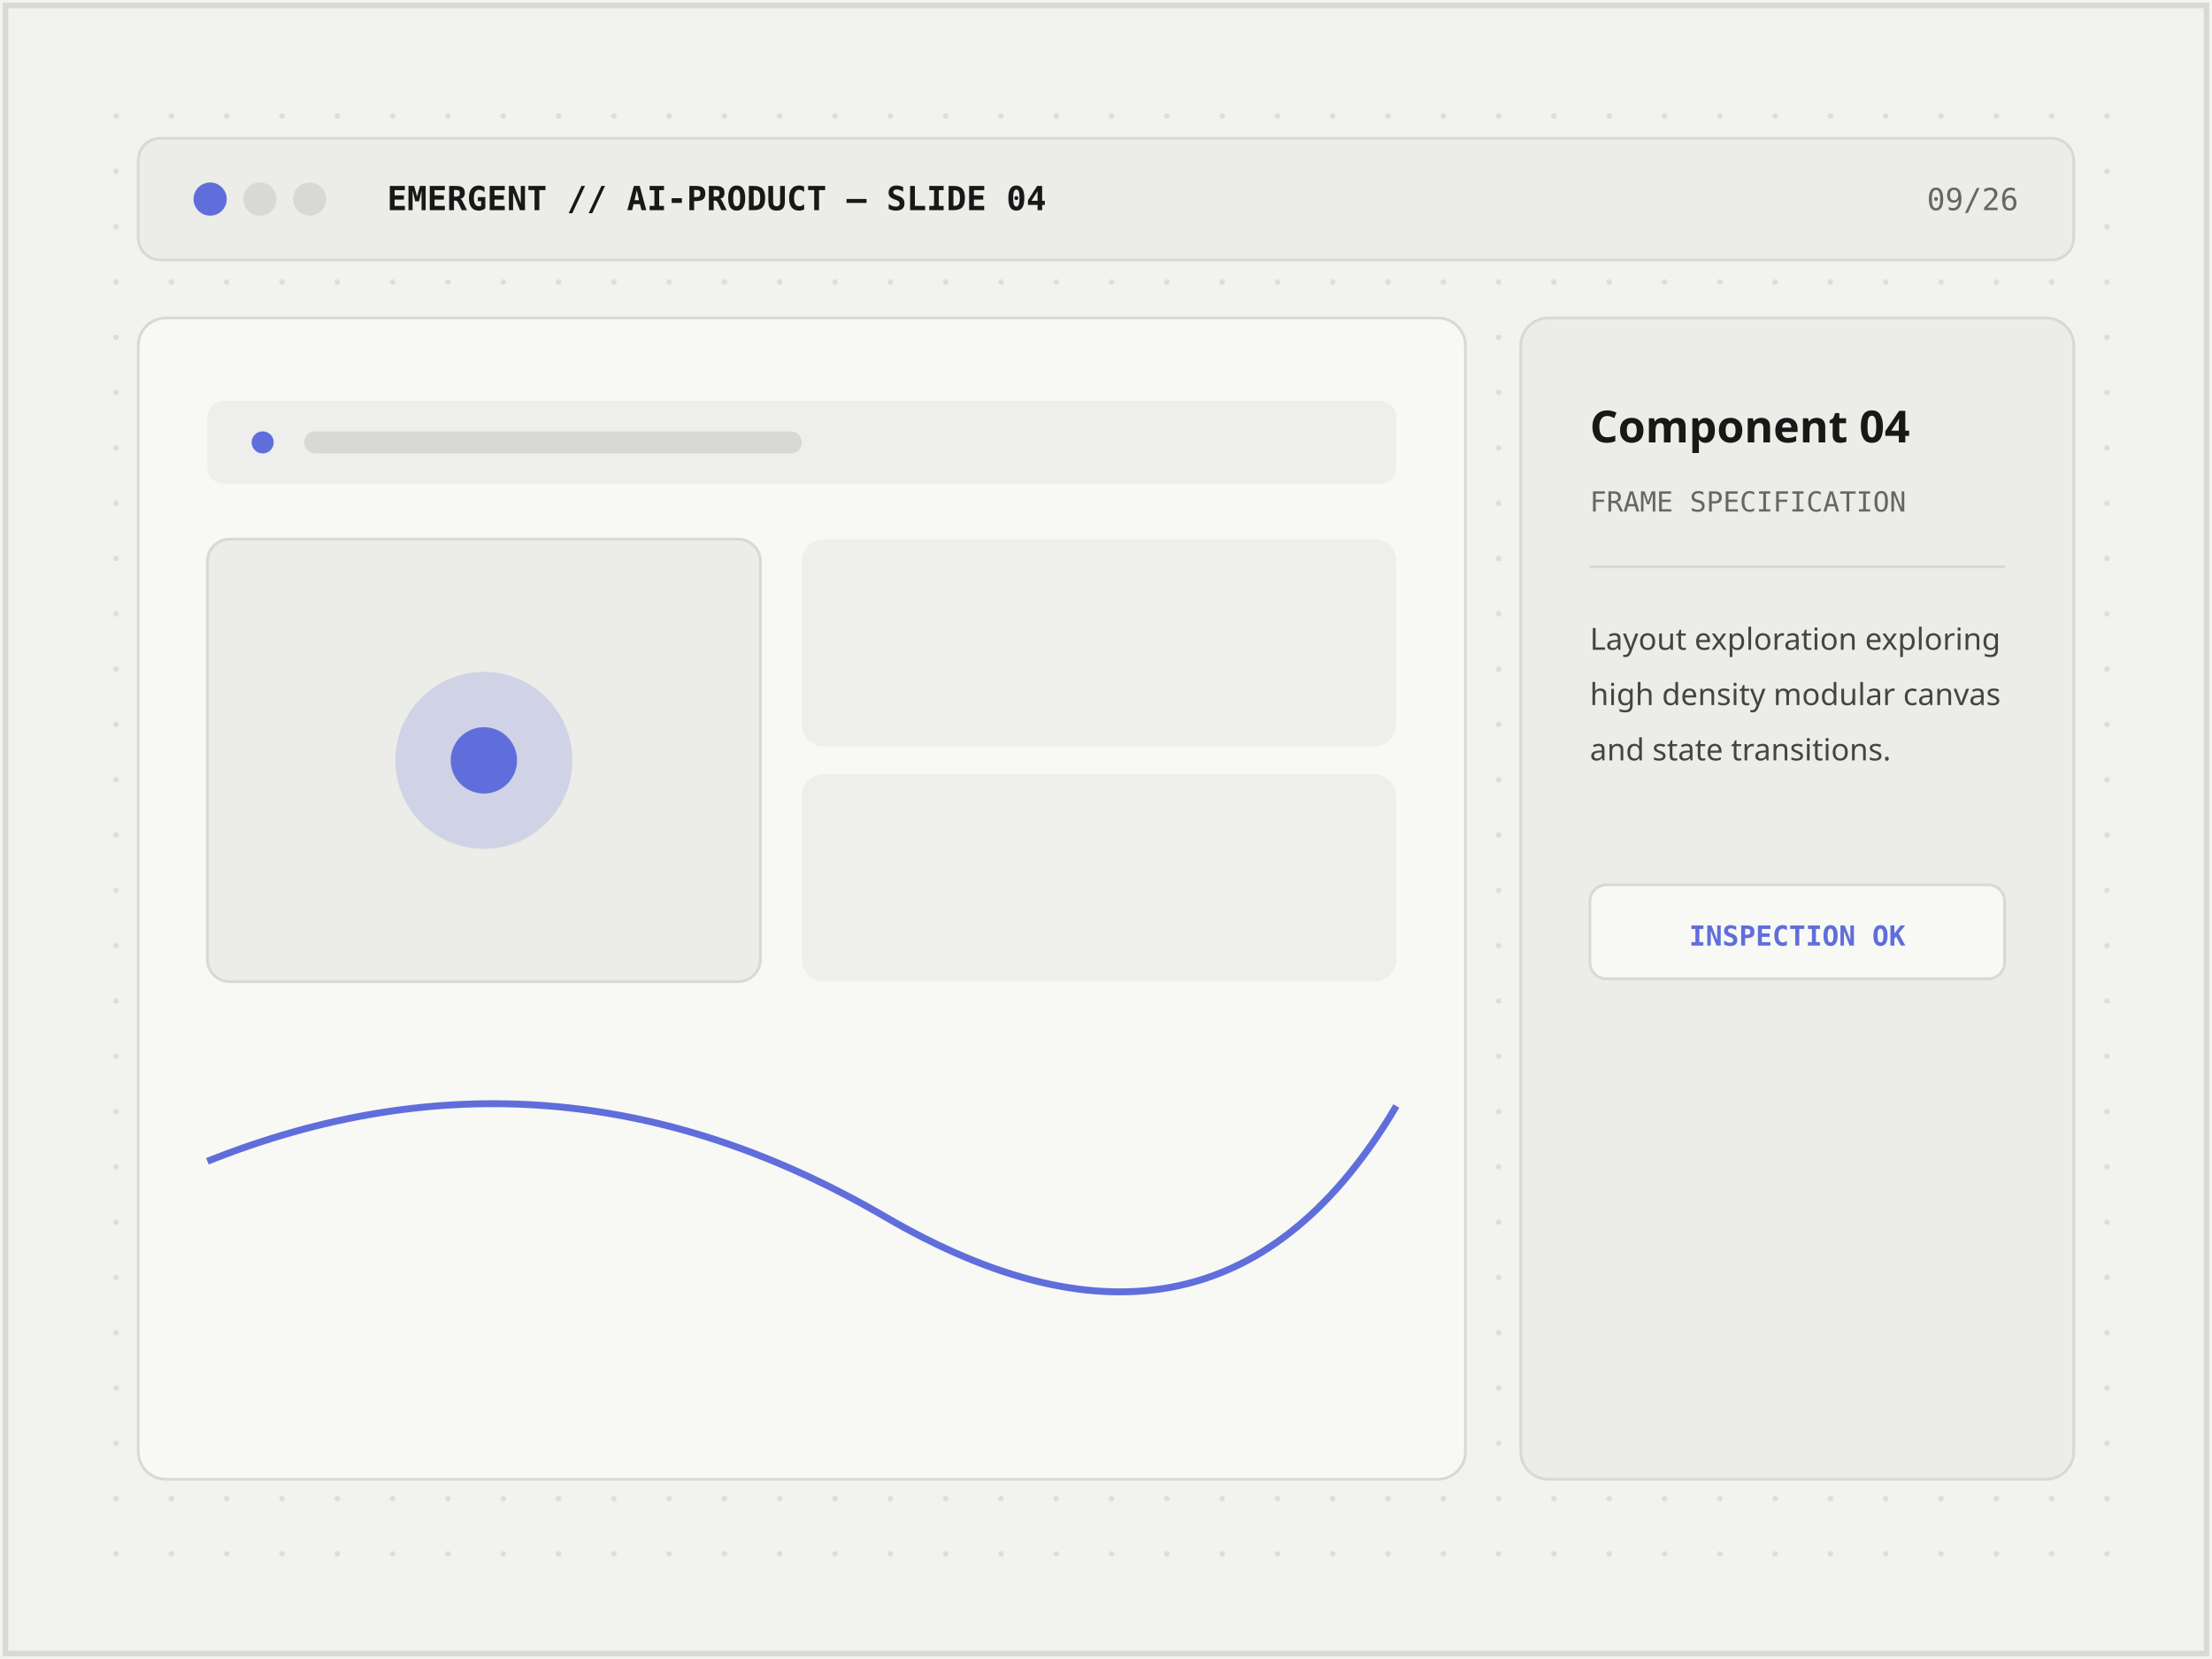
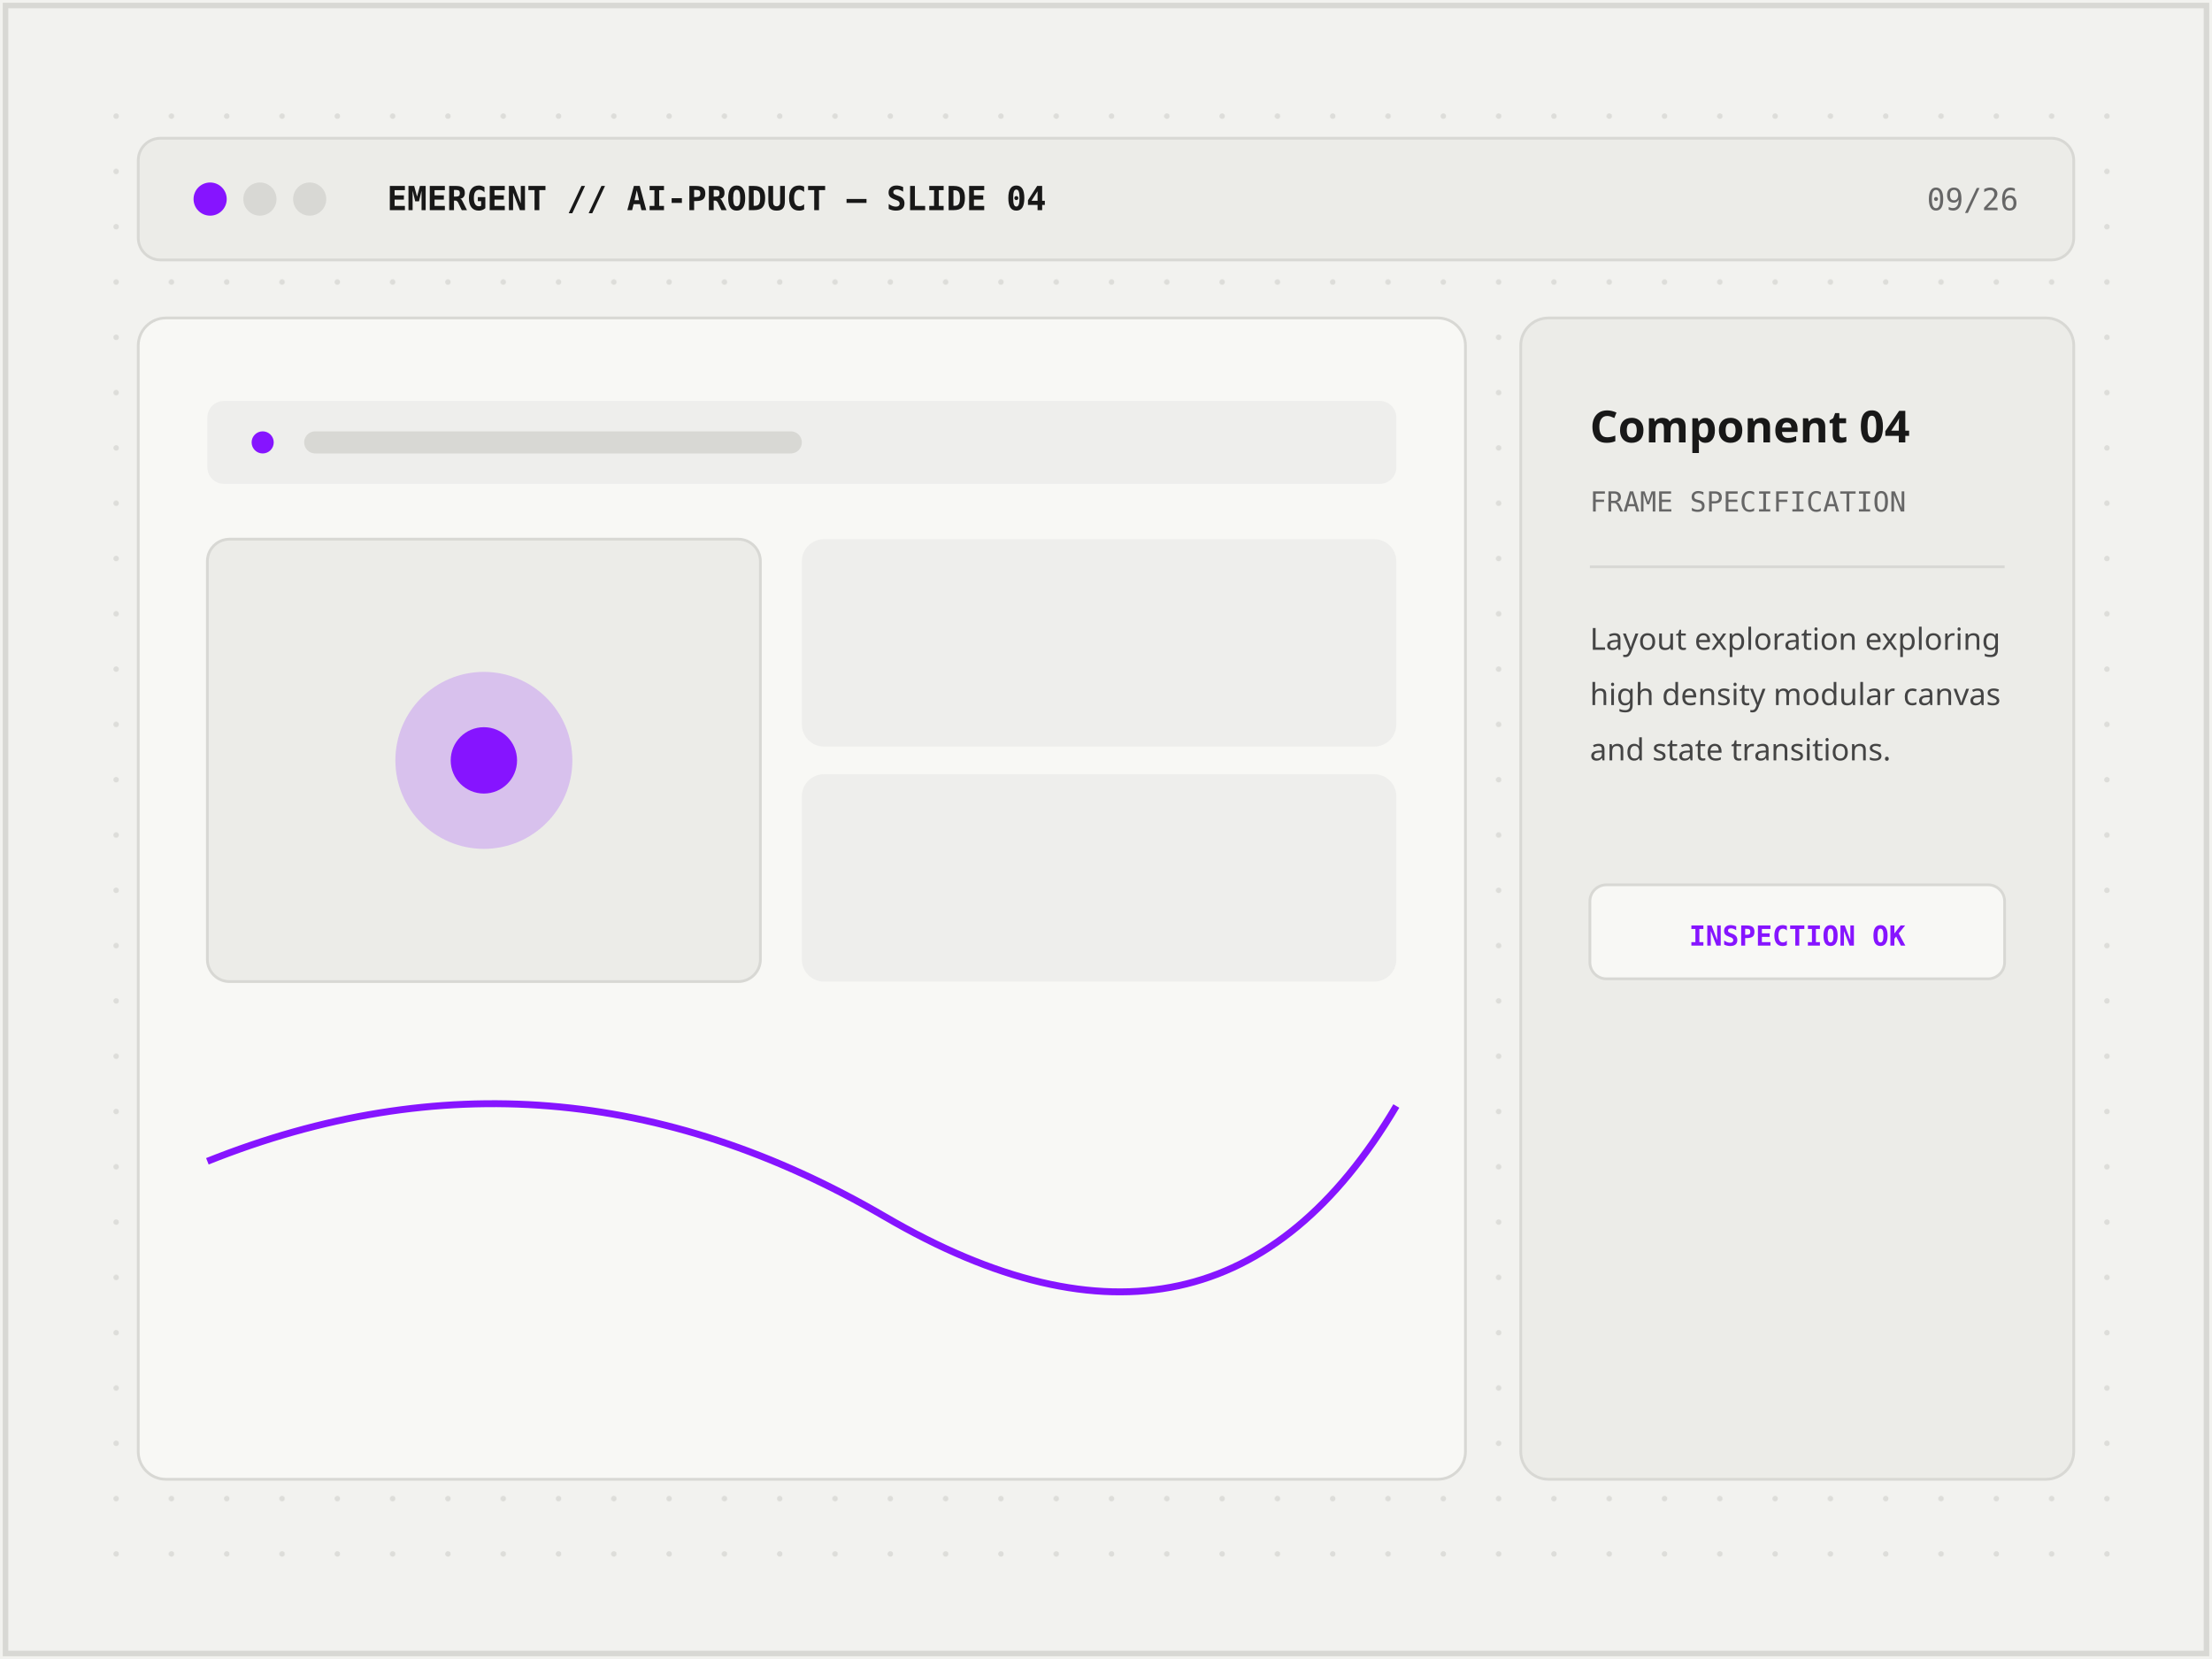
<svg xmlns="http://www.w3.org/2000/svg" viewBox="0 0 800 600" width="800" height="600">
  <defs>
    <pattern id="grid-ai-product-4" width="20" height="20" patternUnits="userSpaceOnUse">
      <circle cx="2" cy="2" r="1" fill="#D8D8D4" opacity="0.8" />
    </pattern>
  </defs>
  <rect width="800" height="600" fill="#F2F2EF" />
  <rect x="2" y="2" width="796" height="596" fill="none" stroke="#D8D8D4" stroke-width="2" />
  <rect x="30" y="30" width="740" height="540" fill="url(#grid-ai-product-4)" />
  <rect x="50" y="50" width="700" height="44" rx="8" fill="#ECECE8" stroke="#D8D8D4" stroke-width="1" />
-   <circle cx="76" cy="72" r="6" fill="#606EDB" />
+   <circle cx="76" cy="72" r="6" fill="#8614FF" />
  <circle cx="94" cy="72" r="6" fill="#D8D8D4" />
  <circle cx="112" cy="72" r="6" fill="#D8D8D4" />
  <text x="140" y="76" font-family="monospace" font-size="12" fill="#181818" font-weight="600">EMERGENT // AI-PRODUCT — SLIDE 04</text>
  <text x="730" y="76" font-family="monospace" font-size="11" fill="#666666" text-anchor="end">09/26</text>
  <rect x="50" y="115" width="480" height="420" rx="10" fill="#F8F8F5" stroke="#D8D8D4" stroke-width="1" />
  <rect x="75" y="145" width="430" height="30" rx="6" fill="#EEEEEC" />
-   <circle cx="95" cy="160" r="4" fill="#606EDB" />
+   <circle cx="95" cy="160" r="4" fill="#8614FF" />
  <rect x="110" y="156" width="180" height="8" rx="4" fill="#D8D8D4" />
  <rect x="75" y="195" width="200" height="160" rx="8" fill="#ECECE8" stroke="#D8D8D4" stroke-width="1" />
-   <circle cx="175" cy="275" r="32" fill="#606EDB" opacity="0.2" />
-   <circle cx="175" cy="275" r="12" fill="#606EDB" />
+   <circle cx="175" cy="275" r="32" fill="#8614FF" opacity="0.2" />
+   <circle cx="175" cy="275" r="12" fill="#8614FF" />
  <rect x="290" y="195" width="215" height="75" rx="8" fill="#EEEEEC" />
  <rect x="290" y="280" width="215" height="75" rx="8" fill="#EEEEEC" />
-   <path d="M 75 420 Q 200 370 320 440 T 505 400" fill="none" stroke="#606EDB" stroke-width="2.5" />
+   <path d="M 75 420 Q 200 370 320 440 T 505 400" fill="none" stroke="#8614FF" stroke-width="2.5" />
  <rect x="550" y="115" width="200" height="420" rx="10" fill="#ECECE8" stroke="#D8D8D4" stroke-width="1" />
  <text x="575" y="160" font-family="sans-serif" font-size="16" font-weight="700" fill="#181818">Component 04</text>
  <text x="575" y="185" font-family="monospace" font-size="10" fill="#666666">FRAME SPECIFICATION</text>
  <line x1="575" y1="205" x2="725" y2="205" stroke="#D8D8D4" stroke-width="1" />
  <text x="575" y="235" font-family="sans-serif" font-size="11" fill="#444444">Layout exploration exploring</text>
  <text x="575" y="255" font-family="sans-serif" font-size="11" fill="#444444">high density modular canvas</text>
  <text x="575" y="275" font-family="sans-serif" font-size="11" fill="#444444">and state transitions.</text>
  <rect x="575" y="320" width="150" height="34" rx="6" fill="#F8F8F5" stroke="#D8D8D4" stroke-width="1" />
-   <text x="650" y="342" font-family="monospace" font-size="10" fill="#606EDB" text-anchor="middle" font-weight="600">INSPECTION OK</text>
+   <text x="650" y="342" font-family="monospace" font-size="10" fill="#8614FF" text-anchor="middle" font-weight="600">INSPECTION OK</text>
</svg>
